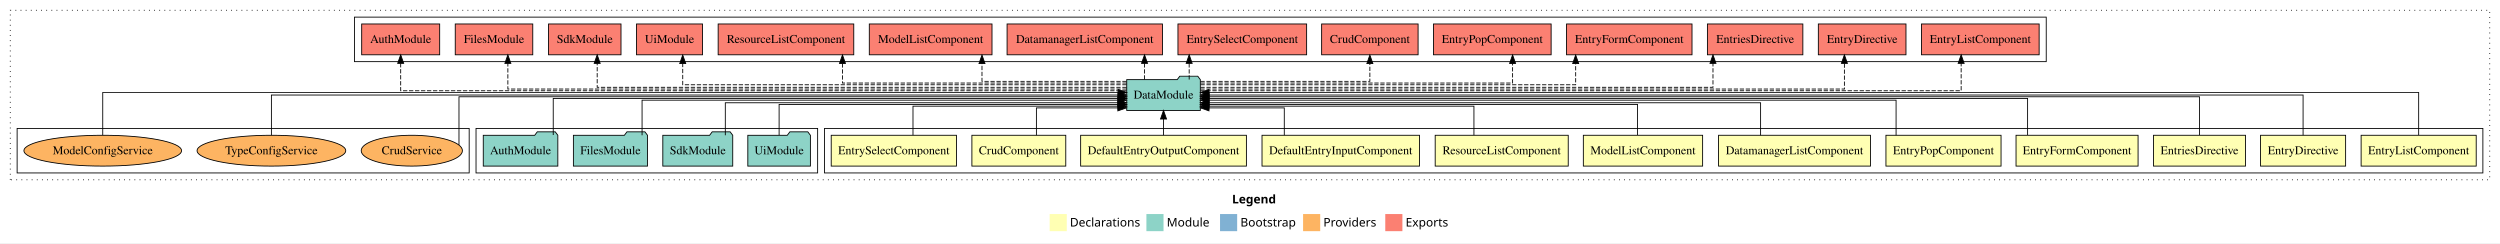
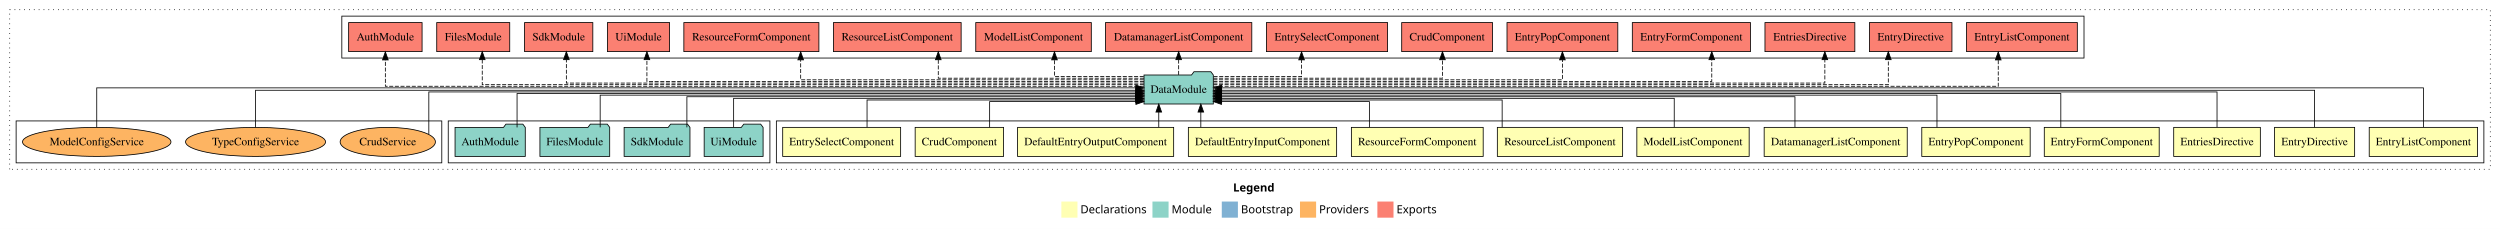
- <svg xmlns="http://www.w3.org/2000/svg" width="2920pt" height="284pt" viewBox="0.00 0.00 2920.00 284.00">
+ <svg xmlns="http://www.w3.org/2000/svg" width="3101pt" height="284pt" viewBox="0.00 0.00 3101.00 284.00">
  <g id="graph0" class="graph" transform="scale(1 1) rotate(0) translate(4 280)">
-     <polygon fill="#ffffff" stroke="transparent" points="-4,4 -4,-280 2916,-280 2916,4 -4,4" />
-     <text text-anchor="start" x="1435.009" y="-42.4" font-family="sans-serif" font-weight="bold" font-size="14.00" fill="#000000">Legend</text>
-     <polygon fill="#ffffb3" stroke="transparent" points="1222,-10 1222,-30 1242,-30 1242,-10 1222,-10" />
-     <text text-anchor="start" x="1245.629" y="-15.4" font-family="sans-serif" font-size="14.00" fill="#000000">  Declarations</text>
-     <polygon fill="#8dd3c7" stroke="transparent" points="1335,-10 1335,-30 1355,-30 1355,-10 1335,-10" />
-     <text text-anchor="start" x="1358.725" y="-15.4" font-family="sans-serif" font-size="14.00" fill="#000000">  Module</text>
-     <polygon fill="#80b1d3" stroke="transparent" points="1421,-10 1421,-30 1441,-30 1441,-10 1421,-10" />
-     <text text-anchor="start" x="1444.781" y="-15.4" font-family="sans-serif" font-size="14.00" fill="#000000">  Bootstrap</text>
-     <polygon fill="#fdb462" stroke="transparent" points="1518,-10 1518,-30 1538,-30 1538,-10 1518,-10" />
-     <text text-anchor="start" x="1541.673" y="-15.4" font-family="sans-serif" font-size="14.00" fill="#000000">  Providers</text>
-     <polygon fill="#fb8072" stroke="transparent" points="1614,-10 1614,-30 1634,-30 1634,-10 1614,-10" />
-     <text text-anchor="start" x="1637.726" y="-15.4" font-family="sans-serif" font-size="14.00" fill="#000000">  Exports</text>
+     <polygon fill="#ffffff" stroke="transparent" points="-4,4 -4,-280 3097,-280 3097,4 -4,4" />
+     <text text-anchor="start" x="1525.509" y="-42.4" font-family="sans-serif" font-weight="bold" font-size="14.00" fill="#000000">Legend</text>
+     <polygon fill="#ffffb3" stroke="transparent" points="1312.5,-10 1312.5,-30 1332.5,-30 1332.5,-10 1312.5,-10" />
+     <text text-anchor="start" x="1336.129" y="-15.4" font-family="sans-serif" font-size="14.00" fill="#000000">  Declarations</text>
+     <polygon fill="#8dd3c7" stroke="transparent" points="1425.5,-10 1425.5,-30 1445.5,-30 1445.5,-10 1425.5,-10" />
+     <text text-anchor="start" x="1449.225" y="-15.4" font-family="sans-serif" font-size="14.00" fill="#000000">  Module</text>
+     <polygon fill="#80b1d3" stroke="transparent" points="1511.5,-10 1511.5,-30 1531.5,-30 1531.5,-10 1511.5,-10" />
+     <text text-anchor="start" x="1535.281" y="-15.4" font-family="sans-serif" font-size="14.00" fill="#000000">  Bootstrap</text>
+     <polygon fill="#fdb462" stroke="transparent" points="1608.5,-10 1608.5,-30 1628.5,-30 1628.5,-10 1608.5,-10" />
+     <text text-anchor="start" x="1632.173" y="-15.4" font-family="sans-serif" font-size="14.00" fill="#000000">  Providers</text>
+     <polygon fill="#fb8072" stroke="transparent" points="1704.5,-10 1704.5,-30 1724.5,-30 1724.5,-10 1704.5,-10" />
+     <text text-anchor="start" x="1728.226" y="-15.4" font-family="sans-serif" font-size="14.00" fill="#000000">  Exports</text>
    <g id="clust1" class="cluster">
-       <polygon fill="none" stroke="#000000" stroke-dasharray="1,5" points="8,-70 8,-268 2904,-268 2904,-70 8,-70" />
+       <polygon fill="none" stroke="#000000" stroke-dasharray="1,5" points="8,-70 8,-268 3085,-268 3085,-70 8,-70" />
    </g>
    <g id="clust2" class="cluster">
-       <polygon fill="none" stroke="#000000" points="959,-78 959,-130 2896,-130 2896,-78 959,-78" />
-     </g>
-     <g id="clust15" class="cluster">
+       <polygon fill="none" stroke="#000000" points="959,-78 959,-130 3077,-130 3077,-78 959,-78" />
+     </g>
+     <g id="clust16" class="cluster">
      <polygon fill="none" stroke="#000000" points="552,-78 552,-130 951,-130 951,-78 552,-78" />
    </g>
-     <g id="clust16" class="cluster">
-       <polygon fill="none" stroke="#000000" points="410,-208 410,-260 2386,-260 2386,-208 410,-208" />
-     </g>
-     <g id="clust18" class="cluster">
+     <g id="clust17" class="cluster">
+       <polygon fill="none" stroke="#000000" points="420,-208 420,-260 2581,-260 2581,-208 420,-208" />
+     </g>
+     <g id="clust19" class="cluster">
      <polygon fill="none" stroke="#000000" points="16,-78 16,-130 544,-130 544,-78 16,-78" />
    </g>
    <g id="node1" class="node">
-       <polygon fill="#ffffb3" stroke="#000000" points="2888.215,-122 2753.785,-122 2753.785,-86 2888.215,-86 2888.215,-122" />
-       <text text-anchor="middle" x="2821" y="-99.8" font-family="Times,serif" font-size="14.00" fill="#000000">EntryListComponent</text>
-     </g>
-     <g id="node13" class="node">
-       <polygon fill="#8dd3c7" stroke="#000000" points="1397.976,-187 1394.976,-191 1373.976,-191 1370.976,-187 1312.024,-187 1312.024,-151 1397.976,-151 1397.976,-187" />
-       <text text-anchor="middle" x="1355" y="-164.8" font-family="Times,serif" font-size="14.00" fill="#000000">DataModule</text>
+       <polygon fill="#ffffb3" stroke="#000000" points="3069.215,-122 2934.785,-122 2934.785,-86 3069.215,-86 3069.215,-122" />
+       <text text-anchor="middle" x="3002" y="-99.8" font-family="Times,serif" font-size="14.00" fill="#000000">EntryListComponent</text>
+     </g>
+     <g id="node14" class="node">
+       <polygon fill="#8dd3c7" stroke="#000000" points="1500.976,-187 1497.976,-191 1476.976,-191 1473.976,-187 1415.024,-187 1415.024,-151 1500.976,-151 1500.976,-187" />
+       <text text-anchor="middle" x="1458" y="-164.8" font-family="Times,serif" font-size="14.00" fill="#000000">DataModule</text>
    </g>
    <g id="edge1" class="edge">
-       <path fill="none" stroke="#000000" d="M2821,-122.223C2821,-142.365 2821,-172 2821,-172 2821,-172 1408.081,-172 1408.081,-172" />
-       <polygon fill="#000000" stroke="#000000" points="1408.081,-168.5 1398.081,-172 1408.081,-175.5 1408.081,-168.5" />
+       <path fill="none" stroke="#000000" d="M3002,-122.308C3002,-142.145 3002,-171 3002,-171 3002,-171 1511.313,-171 1511.313,-171" />
+       <polygon fill="#000000" stroke="#000000" points="1511.313,-167.5 1501.313,-171 1511.313,-174.5 1511.313,-167.5" />
    </g>
    <g id="node2" class="node">
-       <polygon fill="#ffffb3" stroke="#000000" points="2735.687,-122 2636.313,-122 2636.313,-86 2735.687,-86 2735.687,-122" />
-       <text text-anchor="middle" x="2686" y="-99.8" font-family="Times,serif" font-size="14.00" fill="#000000">EntryDirective</text>
+       <polygon fill="#ffffb3" stroke="#000000" points="2916.687,-122 2817.313,-122 2817.313,-86 2916.687,-86 2916.687,-122" />
+       <text text-anchor="middle" x="2867" y="-99.8" font-family="Times,serif" font-size="14.00" fill="#000000">EntryDirective</text>
    </g>
    <g id="edge2" class="edge">
-       <path fill="none" stroke="#000000" d="M2686,-122.106C2686,-141.339 2686,-169 2686,-169 2686,-169 1408.152,-169 1408.152,-169" />
-       <polygon fill="#000000" stroke="#000000" points="1408.152,-165.5 1398.152,-169 1408.152,-172.5 1408.152,-165.5" />
+       <path fill="none" stroke="#000000" d="M2867,-122.169C2867,-141.09 2867,-168 2867,-168 2867,-168 1511.325,-168 1511.325,-168" />
+       <polygon fill="#000000" stroke="#000000" points="1511.325,-164.5 1501.325,-168 1511.325,-171.5 1511.325,-164.5" />
    </g>
    <g id="node3" class="node">
-       <polygon fill="#ffffb3" stroke="#000000" points="2618.737,-122 2511.263,-122 2511.263,-86 2618.737,-86 2618.737,-122" />
-       <text text-anchor="middle" x="2565" y="-99.8" font-family="Times,serif" font-size="14.00" fill="#000000">EntriesDirective</text>
+       <polygon fill="#ffffb3" stroke="#000000" points="2799.737,-122 2692.263,-122 2692.263,-86 2799.737,-86 2799.737,-122" />
+       <text text-anchor="middle" x="2746" y="-99.8" font-family="Times,serif" font-size="14.00" fill="#000000">EntriesDirective</text>
    </g>
    <g id="edge3" class="edge">
-       <path fill="none" stroke="#000000" d="M2565,-122.222C2565,-140.828 2565,-167 2565,-167 2565,-167 1408.064,-167 1408.064,-167" />
-       <polygon fill="#000000" stroke="#000000" points="1408.065,-163.5 1398.064,-167 1408.064,-170.5 1408.065,-163.5" />
+       <path fill="none" stroke="#000000" d="M2746,-122.267C2746,-140.555 2746,-166 2746,-166 2746,-166 1511.222,-166 1511.222,-166" />
+       <polygon fill="#000000" stroke="#000000" points="1511.222,-162.5 1501.222,-166 1511.222,-169.5 1511.222,-162.5" />
    </g>
    <g id="node4" class="node">
-       <polygon fill="#ffffb3" stroke="#000000" points="2493.27,-122 2350.73,-122 2350.73,-86 2493.27,-86 2493.27,-122" />
-       <text text-anchor="middle" x="2422" y="-99.8" font-family="Times,serif" font-size="14.00" fill="#000000">EntryFormComponent</text>
+       <polygon fill="#ffffb3" stroke="#000000" points="2674.27,-122 2531.73,-122 2531.73,-86 2674.27,-86 2674.27,-122" />
+       <text text-anchor="middle" x="2603" y="-99.8" font-family="Times,serif" font-size="14.00" fill="#000000">EntryFormComponent</text>
    </g>
    <g id="edge4" class="edge">
-       <path fill="none" stroke="#000000" d="M2364.236,-122.302C2364.236,-140.27 2364.236,-165 2364.236,-165 2364.236,-165 1408.043,-165 1408.043,-165" />
-       <polygon fill="#000000" stroke="#000000" points="1408.043,-161.5 1398.043,-165 1408.043,-168.5 1408.043,-161.5" />
+       <path fill="none" stroke="#000000" d="M2552.236,-122.002C2552.236,-139.675 2552.236,-164 2552.236,-164 2552.236,-164 1511.232,-164 1511.232,-164" />
+       <polygon fill="#000000" stroke="#000000" points="1511.232,-160.5 1501.232,-164 1511.232,-167.5 1511.232,-160.5" />
    </g>
    <g id="node5" class="node">
-       <polygon fill="#ffffb3" stroke="#000000" points="2333.219,-122 2198.781,-122 2198.781,-86 2333.219,-86 2333.219,-122" />
-       <text text-anchor="middle" x="2266" y="-99.8" font-family="Times,serif" font-size="14.00" fill="#000000">EntryPopComponent</text>
+       <polygon fill="#ffffb3" stroke="#000000" points="2514.219,-122 2379.781,-122 2379.781,-86 2514.219,-86 2514.219,-122" />
+       <text text-anchor="middle" x="2447" y="-99.8" font-family="Times,serif" font-size="14.00" fill="#000000">EntryPopComponent</text>
    </g>
    <g id="edge5" class="edge">
-       <path fill="none" stroke="#000000" d="M2210.617,-122.022C2210.617,-139.373 2210.617,-163 2210.617,-163 2210.617,-163 1408.016,-163 1408.016,-163" />
-       <polygon fill="#000000" stroke="#000000" points="1408.017,-159.5 1398.016,-163 1408.016,-166.5 1408.017,-159.5" />
+       <path fill="none" stroke="#000000" d="M2398.617,-122.034C2398.617,-139.06 2398.617,-162 2398.617,-162 2398.617,-162 1511.17,-162 1511.17,-162" />
+       <polygon fill="#000000" stroke="#000000" points="1511.17,-158.5 1501.17,-162 1511.17,-165.5 1511.17,-158.5" />
    </g>
    <g id="node6" class="node">
-       <polygon fill="#ffffb3" stroke="#000000" points="2180.732,-122 2003.268,-122 2003.268,-86 2180.732,-86 2180.732,-122" />
-       <text text-anchor="middle" x="2092" y="-99.8" font-family="Times,serif" font-size="14.00" fill="#000000">DatamanagerListComponent</text>
+       <polygon fill="#ffffb3" stroke="#000000" points="2361.732,-122 2184.268,-122 2184.268,-86 2361.732,-86 2361.732,-122" />
+       <text text-anchor="middle" x="2273" y="-99.8" font-family="Times,serif" font-size="14.00" fill="#000000">DatamanagerListComponent</text>
    </g>
    <g id="edge6" class="edge">
-       <path fill="none" stroke="#000000" d="M2052.376,-122.027C2052.376,-138.398 2052.376,-160 2052.376,-160 2052.376,-160 1408.098,-160 1408.098,-160" />
-       <polygon fill="#000000" stroke="#000000" points="1408.098,-156.5 1398.098,-160 1408.098,-163.5 1408.098,-156.5" />
+       <path fill="none" stroke="#000000" d="M2222.461,-122.027C2222.461,-138.398 2222.461,-160 2222.461,-160 2222.461,-160 1511.014,-160 1511.014,-160" />
+       <polygon fill="#000000" stroke="#000000" points="1511.015,-156.5 1501.014,-160 1511.014,-163.5 1511.015,-156.5" />
    </g>
    <g id="node7" class="node">
-       <polygon fill="#ffffb3" stroke="#000000" points="1984.661,-122 1845.339,-122 1845.339,-86 1984.661,-86 1984.661,-122" />
-       <text text-anchor="middle" x="1915" y="-99.8" font-family="Times,serif" font-size="14.00" fill="#000000">ModelListComponent</text>
+       <polygon fill="#ffffb3" stroke="#000000" points="2165.661,-122 2026.339,-122 2026.339,-86 2165.661,-86 2165.661,-122" />
+       <text text-anchor="middle" x="2096" y="-99.8" font-family="Times,serif" font-size="14.00" fill="#000000">ModelListComponent</text>
    </g>
    <g id="edge7" class="edge">
-       <path fill="none" stroke="#000000" d="M1908.652,-122.282C1908.652,-137.948 1908.652,-158 1908.652,-158 1908.652,-158 1407.984,-158 1407.984,-158" />
-       <polygon fill="#000000" stroke="#000000" points="1407.984,-154.5 1397.984,-158 1407.983,-161.5 1407.984,-154.5" />
+       <path fill="none" stroke="#000000" d="M2072.723,-122.282C2072.723,-137.948 2072.723,-158 2072.723,-158 2072.723,-158 1511.226,-158 1511.226,-158" />
+       <polygon fill="#000000" stroke="#000000" points="1511.226,-154.5 1501.226,-158 1511.226,-161.5 1511.226,-154.5" />
    </g>
    <g id="node8" class="node">
-       <polygon fill="#ffffb3" stroke="#000000" points="1827.697,-122 1672.303,-122 1672.303,-86 1827.697,-86 1827.697,-122" />
-       <text text-anchor="middle" x="1750" y="-99.8" font-family="Times,serif" font-size="14.00" fill="#000000">ResourceListComponent</text>
+       <polygon fill="#ffffb3" stroke="#000000" points="2008.697,-122 1853.303,-122 1853.303,-86 2008.697,-86 2008.697,-122" />
+       <text text-anchor="middle" x="1931" y="-99.8" font-family="Times,serif" font-size="14.00" fill="#000000">ResourceListComponent</text>
    </g>
    <g id="edge8" class="edge">
-       <path fill="none" stroke="#000000" d="M1717.554,-122.187C1717.554,-137.182 1717.554,-156 1717.554,-156 1717.554,-156 1408.014,-156 1408.014,-156" />
-       <polygon fill="#000000" stroke="#000000" points="1408.014,-152.5 1398.014,-156 1408.013,-159.5 1408.014,-152.5" />
+       <path fill="none" stroke="#000000" d="M1859.271,-122.187C1859.271,-137.182 1859.271,-156 1859.271,-156 1859.271,-156 1511.324,-156 1511.324,-156" />
+       <polygon fill="#000000" stroke="#000000" points="1511.324,-152.5 1501.324,-156 1511.324,-159.5 1511.324,-152.5" />
    </g>
    <g id="node9" class="node">
+       <polygon fill="#ffffb3" stroke="#000000" points="1835.752,-122 1672.248,-122 1672.248,-86 1835.752,-86 1835.752,-122" />
+       <text text-anchor="middle" x="1754" y="-99.8" font-family="Times,serif" font-size="14.00" fill="#000000">ResourceFormComponent</text>
+     </g>
+     <g id="edge9" class="edge">
+       <path fill="none" stroke="#000000" d="M1694.598,-122.051C1694.598,-136.373 1694.598,-154 1694.598,-154 1694.598,-154 1511.121,-154 1511.121,-154" />
+       <polygon fill="#000000" stroke="#000000" points="1511.121,-150.5 1501.121,-154 1511.121,-157.5 1511.121,-150.5" />
+     </g>
+     <g id="node10" class="node">
      <polygon fill="#ffffb3" stroke="#000000" points="1653.965,-122 1470.035,-122 1470.035,-86 1653.965,-86 1653.965,-122" />
      <text text-anchor="middle" x="1562" y="-99.8" font-family="Times,serif" font-size="14.00" fill="#000000">DefaultEntryInputComponent</text>
    </g>
-     <g id="edge9" class="edge">
-       <path fill="none" stroke="#000000" d="M1496.045,-122.051C1496.045,-136.373 1496.045,-154 1496.045,-154 1496.045,-154 1408.084,-154 1408.084,-154" />
-       <polygon fill="#000000" stroke="#000000" points="1408.084,-150.5 1398.084,-154 1408.084,-157.5 1408.084,-150.5" />
-     </g>
-     <g id="node10" class="node">
+     <g id="edge10" class="edge">
+       <path fill="none" stroke="#000000" d="M1485.503,-122.106C1485.503,-122.106 1485.503,-140.991 1485.503,-140.991" />
+       <polygon fill="#000000" stroke="#000000" points="1482.003,-140.991 1485.503,-150.991 1489.003,-140.991 1482.003,-140.991" />
+     </g>
+     <g id="node11" class="node">
      <polygon fill="#ffffb3" stroke="#000000" points="1451.802,-122 1258.198,-122 1258.198,-86 1451.802,-86 1451.802,-122" />
      <text text-anchor="middle" x="1355" y="-99.8" font-family="Times,serif" font-size="14.00" fill="#000000">DefaultEntryOutputComponent</text>
    </g>
-     <g id="edge10" class="edge">
-       <path fill="none" stroke="#000000" d="M1355,-122.106C1355,-122.106 1355,-140.991 1355,-140.991" />
-       <polygon fill="#000000" stroke="#000000" points="1351.5,-140.991 1355,-150.991 1358.5,-140.991 1351.5,-140.991" />
-     </g>
-     <g id="node11" class="node">
+     <g id="edge11" class="edge">
+       <path fill="none" stroke="#000000" d="M1433.331,-122.106C1433.331,-122.106 1433.331,-140.991 1433.331,-140.991" />
+       <polygon fill="#000000" stroke="#000000" points="1429.831,-140.991 1433.331,-150.991 1436.831,-140.991 1429.831,-140.991" />
+     </g>
+     <g id="node12" class="node">
      <polygon fill="#ffffb3" stroke="#000000" points="1240.83,-122 1131.17,-122 1131.17,-86 1240.83,-86 1240.83,-122" />
      <text text-anchor="middle" x="1186" y="-99.8" font-family="Times,serif" font-size="14.00" fill="#000000">CrudComponent</text>
    </g>
-     <g id="edge11" class="edge">
-       <path fill="none" stroke="#000000" d="M1206.524,-122.051C1206.524,-136.373 1206.524,-154 1206.524,-154 1206.524,-154 1301.656,-154 1301.656,-154" />
-       <polygon fill="#000000" stroke="#000000" points="1301.656,-157.5 1311.656,-154 1301.656,-150.5 1301.656,-157.5" />
-     </g>
-     <g id="node12" class="node">
+     <g id="edge12" class="edge">
+       <path fill="none" stroke="#000000" d="M1223.542,-122.051C1223.542,-136.373 1223.542,-154 1223.542,-154 1223.542,-154 1404.997,-154 1404.997,-154" />
+       <polygon fill="#000000" stroke="#000000" points="1404.997,-157.5 1414.997,-154 1404.997,-150.5 1404.997,-157.5" />
+     </g>
+     <g id="node13" class="node">
      <polygon fill="#ffffb3" stroke="#000000" points="1113.144,-122 966.856,-122 966.856,-86 1113.144,-86 1113.144,-122" />
      <text text-anchor="middle" x="1040" y="-99.8" font-family="Times,serif" font-size="14.00" fill="#000000">EntrySelectComponent</text>
    </g>
-     <g id="edge12" class="edge">
-       <path fill="none" stroke="#000000" d="M1062.371,-122.187C1062.371,-137.182 1062.371,-156 1062.371,-156 1062.371,-156 1301.822,-156 1301.822,-156" />
-       <polygon fill="#000000" stroke="#000000" points="1301.822,-159.5 1311.822,-156 1301.822,-152.5 1301.822,-159.5" />
-     </g>
-     <g id="node18" class="node">
-       <polygon fill="#fb8072" stroke="#000000" points="2377.715,-252 2240.285,-252 2240.285,-216 2377.715,-216 2377.715,-252" />
-       <text text-anchor="middle" x="2309" y="-229.8" font-family="Times,serif" font-size="14.00" fill="#000000">EntryListComponent </text>
-     </g>
-     <g id="edge17" class="edge">
-       <path fill="none" stroke="#000000" stroke-dasharray="5,2" d="M1398.066,-174C1581.288,-174 2286.626,-174 2286.626,-174 2286.626,-174 2286.626,-205.998 2286.626,-205.998" />
-       <polygon fill="#000000" stroke="#000000" points="2283.126,-205.998 2286.626,-215.998 2290.126,-205.998 2283.126,-205.998" />
+     <g id="edge13" class="edge">
+       <path fill="none" stroke="#000000" d="M1071.487,-122.187C1071.487,-137.182 1071.487,-156 1071.487,-156 1071.487,-156 1404.787,-156 1404.787,-156" />
+       <polygon fill="#000000" stroke="#000000" points="1404.787,-159.5 1414.787,-156 1404.787,-152.5 1404.787,-159.5" />
    </g>
    <g id="node19" class="node">
-       <polygon fill="#fb8072" stroke="#000000" points="2222.187,-252 2119.813,-252 2119.813,-216 2222.187,-216 2222.187,-252" />
-       <text text-anchor="middle" x="2171" y="-229.8" font-family="Times,serif" font-size="14.00" fill="#000000">EntryDirective </text>
+       <polygon fill="#fb8072" stroke="#000000" points="2572.715,-252 2435.285,-252 2435.285,-216 2572.715,-216 2572.715,-252" />
+       <text text-anchor="middle" x="2504" y="-229.8" font-family="Times,serif" font-size="14.00" fill="#000000">EntryListComponent </text>
    </g>
    <g id="edge18" class="edge">
-       <path fill="none" stroke="#000000" stroke-dasharray="5,2" d="M1398.039,-176C1563.608,-176 2150.261,-176 2150.261,-176 2150.261,-176 2150.261,-205.966 2150.261,-205.966" />
-       <polygon fill="#000000" stroke="#000000" points="2146.762,-205.966 2150.261,-215.966 2153.762,-205.966 2146.762,-205.966" />
+       <path fill="none" stroke="#000000" stroke-dasharray="5,2" d="M1501.034,-173C1694.533,-173 2474.626,-173 2474.626,-173 2474.626,-173 2474.626,-205.698 2474.626,-205.698" />
+       <polygon fill="#000000" stroke="#000000" points="2471.126,-205.698 2474.626,-215.698 2478.126,-205.698 2471.126,-205.698" />
    </g>
    <g id="node20" class="node">
-       <polygon fill="#fb8072" stroke="#000000" points="2101.737,-252 1990.263,-252 1990.263,-216 2101.737,-216 2101.737,-252" />
-       <text text-anchor="middle" x="2046" y="-229.8" font-family="Times,serif" font-size="14.00" fill="#000000">EntriesDirective </text>
+       <polygon fill="#fb8072" stroke="#000000" points="2417.187,-252 2314.813,-252 2314.813,-216 2417.187,-216 2417.187,-252" />
+       <text text-anchor="middle" x="2366" y="-229.8" font-family="Times,serif" font-size="14.00" fill="#000000">EntryDirective </text>
    </g>
    <g id="edge19" class="edge">
-       <path fill="none" stroke="#000000" stroke-dasharray="5,2" d="M1398.104,-178C1541.994,-178 1996.758,-178 1996.758,-178 1996.758,-178 1996.758,-205.973 1996.758,-205.973" />
-       <polygon fill="#000000" stroke="#000000" points="1993.258,-205.973 1996.758,-215.973 2000.258,-205.973 1993.258,-205.973" />
+       <path fill="none" stroke="#000000" stroke-dasharray="5,2" d="M1501.053,-175C1677.782,-175 2338.261,-175 2338.261,-175 2338.261,-175 2338.261,-205.977 2338.261,-205.977" />
+       <polygon fill="#000000" stroke="#000000" points="2334.762,-205.977 2338.261,-215.977 2341.762,-205.977 2334.762,-205.977" />
    </g>
    <g id="node21" class="node">
-       <polygon fill="#fb8072" stroke="#000000" points="1972.27,-252 1825.73,-252 1825.73,-216 1972.27,-216 1972.27,-252" />
-       <text text-anchor="middle" x="1899" y="-229.8" font-family="Times,serif" font-size="14.00" fill="#000000">EntryFormComponent </text>
+       <polygon fill="#fb8072" stroke="#000000" points="2296.737,-252 2185.263,-252 2185.263,-216 2296.737,-216 2296.737,-252" />
+       <text text-anchor="middle" x="2241" y="-229.8" font-family="Times,serif" font-size="14.00" fill="#000000">EntriesDirective </text>
    </g>
    <g id="edge20" class="edge">
-       <path fill="none" stroke="#000000" stroke-dasharray="5,2" d="M1398.143,-181C1516.3,-181 1836.384,-181 1836.384,-181 1836.384,-181 1836.384,-205.76 1836.384,-205.76" />
-       <polygon fill="#000000" stroke="#000000" points="1832.884,-205.76 1836.384,-215.76 1839.884,-205.76 1832.884,-205.76" />
+       <path fill="none" stroke="#000000" stroke-dasharray="5,2" d="M1501.094,-177C1667.582,-177 2259.539,-177 2259.539,-177 2259.539,-177 2259.539,-205.965 2259.539,-205.965" />
+       <polygon fill="#000000" stroke="#000000" points="2256.039,-205.965 2259.539,-215.965 2263.039,-205.965 2256.039,-205.965" />
    </g>
    <g id="node22" class="node">
-       <polygon fill="#fb8072" stroke="#000000" points="1807.719,-252 1670.281,-252 1670.281,-216 1807.719,-216 1807.719,-252" />
-       <text text-anchor="middle" x="1739" y="-229.8" font-family="Times,serif" font-size="14.00" fill="#000000">EntryPopComponent </text>
+       <polygon fill="#fb8072" stroke="#000000" points="2167.27,-252 2020.73,-252 2020.73,-216 2167.27,-216 2167.27,-252" />
+       <text text-anchor="middle" x="2094" y="-229.8" font-family="Times,serif" font-size="14.00" fill="#000000">EntryFormComponent </text>
    </g>
    <g id="edge21" class="edge">
-       <path fill="none" stroke="#000000" stroke-dasharray="5,2" d="M1398.246,-183C1503.174,-183 1762.707,-183 1762.707,-183 1762.707,-183 1762.707,-205.876 1762.707,-205.876" />
-       <polygon fill="#000000" stroke="#000000" points="1759.207,-205.876 1762.707,-215.876 1766.207,-205.876 1759.207,-205.876" />
+       <path fill="none" stroke="#000000" stroke-dasharray="5,2" d="M1501.133,-179C1647.959,-179 2119.277,-179 2119.277,-179 2119.277,-179 2119.277,-205.991 2119.277,-205.991" />
+       <polygon fill="#000000" stroke="#000000" points="2115.777,-205.991 2119.277,-215.991 2122.777,-205.991 2115.777,-205.991" />
    </g>
    <g id="node23" class="node">
-       <polygon fill="#fb8072" stroke="#000000" points="1652.33,-252 1539.67,-252 1539.67,-216 1652.33,-216 1652.33,-252" />
-       <text text-anchor="middle" x="1596" y="-229.8" font-family="Times,serif" font-size="14.00" fill="#000000">CrudComponent </text>
+       <polygon fill="#fb8072" stroke="#000000" points="2002.719,-252 1865.281,-252 1865.281,-216 2002.719,-216 2002.719,-252" />
+       <text text-anchor="middle" x="1934" y="-229.8" font-family="Times,serif" font-size="14.00" fill="#000000">EntryPopComponent </text>
    </g>
    <g id="edge22" class="edge">
-       <path fill="none" stroke="#000000" stroke-dasharray="5,2" d="M1398.086,-185C1467.406,-185 1596,-185 1596,-185 1596,-185 1596,-205.754 1596,-205.754" />
-       <polygon fill="#000000" stroke="#000000" points="1592.5,-205.754 1596,-215.754 1599.5,-205.754 1592.5,-205.754" />
+       <path fill="none" stroke="#000000" stroke-dasharray="5,2" d="M1501.081,-181C1618.253,-181 1934,-181 1934,-181 1934,-181 1934,-205.76 1934,-205.76" />
+       <polygon fill="#000000" stroke="#000000" points="1930.5,-205.76 1934,-215.76 1937.5,-205.76 1930.5,-205.76" />
    </g>
    <g id="node24" class="node">
-       <polygon fill="#fb8072" stroke="#000000" points="1522.144,-252 1371.856,-252 1371.856,-216 1522.144,-216 1522.144,-252" />
-       <text text-anchor="middle" x="1447" y="-229.8" font-family="Times,serif" font-size="14.00" fill="#000000">EntrySelectComponent </text>
+       <polygon fill="#fb8072" stroke="#000000" points="1847.33,-252 1734.67,-252 1734.67,-216 1847.33,-216 1847.33,-252" />
+       <text text-anchor="middle" x="1791" y="-229.8" font-family="Times,serif" font-size="14.00" fill="#000000">CrudComponent </text>
    </g>
    <g id="edge23" class="edge">
-       <path fill="none" stroke="#000000" stroke-dasharray="5,2" d="M1384.958,-187.106C1384.958,-187.106 1384.958,-205.991 1384.958,-205.991" />
-       <polygon fill="#000000" stroke="#000000" points="1381.458,-205.991 1384.958,-215.991 1388.458,-205.991 1381.458,-205.991" />
+       <path fill="none" stroke="#000000" stroke-dasharray="5,2" d="M1501.116,-183C1589.973,-183 1785.231,-183 1785.231,-183 1785.231,-183 1785.231,-205.876 1785.231,-205.876" />
+       <polygon fill="#000000" stroke="#000000" points="1781.731,-205.876 1785.231,-215.876 1788.731,-205.876 1781.731,-205.876" />
    </g>
    <g id="node25" class="node">
-       <polygon fill="#fb8072" stroke="#000000" points="1353.732,-252 1172.268,-252 1172.268,-216 1353.732,-216 1353.732,-252" />
-       <text text-anchor="middle" x="1263" y="-229.8" font-family="Times,serif" font-size="14.00" fill="#000000">DatamanagerListComponent </text>
+       <polygon fill="#fb8072" stroke="#000000" points="1717.144,-252 1566.856,-252 1566.856,-216 1717.144,-216 1717.144,-252" />
+       <text text-anchor="middle" x="1642" y="-229.8" font-family="Times,serif" font-size="14.00" fill="#000000">EntrySelectComponent </text>
    </g>
    <g id="edge24" class="edge">
-       <path fill="none" stroke="#000000" stroke-dasharray="5,2" d="M1332.814,-187.106C1332.814,-187.106 1332.814,-205.991 1332.814,-205.991" />
-       <polygon fill="#000000" stroke="#000000" points="1329.314,-205.991 1332.814,-215.991 1336.314,-205.991 1329.314,-205.991" />
+       <path fill="none" stroke="#000000" stroke-dasharray="5,2" d="M1501.28,-185C1546.352,-185 1610.455,-185 1610.455,-185 1610.455,-185 1610.455,-205.754 1610.455,-205.754" />
+       <polygon fill="#000000" stroke="#000000" points="1606.955,-205.754 1610.455,-215.754 1613.955,-205.754 1606.955,-205.754" />
    </g>
    <g id="node26" class="node">
-       <polygon fill="#fb8072" stroke="#000000" points="1154.661,-252 1011.339,-252 1011.339,-216 1154.661,-216 1154.661,-252" />
-       <text text-anchor="middle" x="1083" y="-229.8" font-family="Times,serif" font-size="14.00" fill="#000000">ModelListComponent </text>
+       <polygon fill="#fb8072" stroke="#000000" points="1548.732,-252 1367.268,-252 1367.268,-216 1548.732,-216 1548.732,-252" />
+       <text text-anchor="middle" x="1458" y="-229.8" font-family="Times,serif" font-size="14.00" fill="#000000">DatamanagerListComponent </text>
    </g>
    <g id="edge25" class="edge">
-       <path fill="none" stroke="#000000" stroke-dasharray="5,2" d="M1311.834,-185C1249.836,-185 1142.958,-185 1142.958,-185 1142.958,-185 1142.958,-205.754 1142.958,-205.754" />
-       <polygon fill="#000000" stroke="#000000" points="1139.458,-205.754 1142.958,-215.754 1146.458,-205.754 1139.458,-205.754" />
+       <path fill="none" stroke="#000000" stroke-dasharray="5,2" d="M1458,-187.106C1458,-187.106 1458,-205.991 1458,-205.991" />
+       <polygon fill="#000000" stroke="#000000" points="1454.5,-205.991 1458,-215.991 1461.5,-205.991 1454.5,-205.991" />
    </g>
    <g id="node27" class="node">
-       <polygon fill="#fb8072" stroke="#000000" points="993.197,-252 834.803,-252 834.803,-216 993.197,-216 993.197,-252" />
-       <text text-anchor="middle" x="914" y="-229.8" font-family="Times,serif" font-size="14.00" fill="#000000">ResourceListComponent </text>
+       <polygon fill="#fb8072" stroke="#000000" points="1349.661,-252 1206.339,-252 1206.339,-216 1349.661,-216 1349.661,-252" />
+       <text text-anchor="middle" x="1278" y="-229.8" font-family="Times,serif" font-size="14.00" fill="#000000">ModelListComponent </text>
    </g>
    <g id="edge26" class="edge">
-       <path fill="none" stroke="#000000" stroke-dasharray="5,2" d="M1311.984,-183C1213.487,-183 980.013,-183 980.013,-183 980.013,-183 980.013,-205.876 980.013,-205.876" />
-       <polygon fill="#000000" stroke="#000000" points="976.513,-205.876 980.013,-215.876 983.513,-205.876 976.513,-205.876" />
+       <path fill="none" stroke="#000000" stroke-dasharray="5,2" d="M1414.683,-185C1369.123,-185 1303.965,-185 1303.965,-185 1303.965,-185 1303.965,-205.754 1303.965,-205.754" />
+       <polygon fill="#000000" stroke="#000000" points="1300.465,-205.754 1303.965,-215.754 1307.465,-205.754 1300.465,-205.754" />
    </g>
    <g id="node28" class="node">
-       <polygon fill="#fb8072" stroke="#000000" points="816.547,-252 739.453,-252 739.453,-216 816.547,-216 816.547,-252" />
-       <text text-anchor="middle" x="778" y="-229.8" font-family="Times,serif" font-size="14.00" fill="#000000">UiModule </text>
+       <polygon fill="#fb8072" stroke="#000000" points="1188.197,-252 1029.803,-252 1029.803,-216 1188.197,-216 1188.197,-252" />
+       <text text-anchor="middle" x="1109" y="-229.8" font-family="Times,serif" font-size="14.00" fill="#000000">ResourceListComponent </text>
    </g>
    <g id="edge27" class="edge">
-       <path fill="none" stroke="#000000" stroke-dasharray="5,2" d="M1311.867,-181C1180.368,-181 793.429,-181 793.429,-181 793.429,-181 793.429,-205.76 793.429,-205.76" />
-       <polygon fill="#000000" stroke="#000000" points="789.929,-205.76 793.429,-215.76 796.929,-205.76 789.929,-205.76" />
+       <path fill="none" stroke="#000000" stroke-dasharray="5,2" d="M1414.964,-183C1332.395,-183 1159.842,-183 1159.842,-183 1159.842,-183 1159.842,-205.876 1159.842,-205.876" />
+       <polygon fill="#000000" stroke="#000000" points="1156.342,-205.876 1159.842,-215.876 1163.342,-205.876 1156.342,-205.876" />
    </g>
    <g id="node29" class="node">
-       <polygon fill="#fb8072" stroke="#000000" points="721.333,-252 636.667,-252 636.667,-216 721.333,-216 721.333,-252" />
-       <text text-anchor="middle" x="679" y="-229.8" font-family="Times,serif" font-size="14.00" fill="#000000">SdkModule </text>
+       <polygon fill="#fb8072" stroke="#000000" points="1011.752,-252 844.248,-252 844.248,-216 1011.752,-216 1011.752,-252" />
+       <text text-anchor="middle" x="928" y="-229.8" font-family="Times,serif" font-size="14.00" fill="#000000">ResourceFormComponent </text>
    </g>
    <g id="edge28" class="edge">
-       <path fill="none" stroke="#000000" stroke-dasharray="5,2" d="M1311.853,-178C1164.981,-178 693.515,-178 693.515,-178 693.515,-178 693.515,-205.973 693.515,-205.973" />
-       <polygon fill="#000000" stroke="#000000" points="690.015,-205.973 693.515,-215.973 697.015,-205.973 690.015,-205.973" />
+       <path fill="none" stroke="#000000" stroke-dasharray="5,2" d="M1414.732,-181C1298.665,-181 989.152,-181 989.152,-181 989.152,-181 989.152,-205.76 989.152,-205.76" />
+       <polygon fill="#000000" stroke="#000000" points="985.652,-205.76 989.152,-215.76 992.652,-205.76 985.652,-205.76" />
    </g>
    <g id="node30" class="node">
-       <polygon fill="#fb8072" stroke="#000000" points="618.273,-252 527.727,-252 527.727,-216 618.273,-216 618.273,-252" />
-       <text text-anchor="middle" x="573" y="-229.8" font-family="Times,serif" font-size="14.00" fill="#000000">FilesModule </text>
+       <polygon fill="#fb8072" stroke="#000000" points="826.547,-252 749.453,-252 749.453,-216 826.547,-216 826.547,-252" />
+       <text text-anchor="middle" x="788" y="-229.8" font-family="Times,serif" font-size="14.00" fill="#000000">UiModule </text>
    </g>
    <g id="edge29" class="edge">
-       <path fill="none" stroke="#000000" stroke-dasharray="5,2" d="M1311.909,-176C1150.268,-176 589.182,-176 589.182,-176 589.182,-176 589.182,-205.966 589.182,-205.966" />
-       <polygon fill="#000000" stroke="#000000" points="585.682,-205.966 589.182,-215.966 592.682,-205.966 585.682,-205.966" />
+       <path fill="none" stroke="#000000" stroke-dasharray="5,2" d="M1414.978,-179C1268.53,-179 798.429,-179 798.429,-179 798.429,-179 798.429,-205.991 798.429,-205.991" />
+       <polygon fill="#000000" stroke="#000000" points="794.929,-205.991 798.429,-215.991 801.929,-205.991 794.929,-205.991" />
    </g>
    <g id="node31" class="node">
-       <polygon fill="#fb8072" stroke="#000000" points="509.547,-252 418.453,-252 418.453,-216 509.547,-216 509.547,-252" />
-       <text text-anchor="middle" x="464" y="-229.8" font-family="Times,serif" font-size="14.00" fill="#000000">AuthModule </text>
+       <polygon fill="#fb8072" stroke="#000000" points="731.333,-252 646.667,-252 646.667,-216 731.333,-216 731.333,-252" />
+       <text text-anchor="middle" x="689" y="-229.8" font-family="Times,serif" font-size="14.00" fill="#000000">SdkModule </text>
    </g>
    <g id="edge30" class="edge">
-       <path fill="none" stroke="#000000" stroke-dasharray="5,2" d="M1311.724,-174C1133.29,-174 464,-174 464,-174 464,-174 464,-205.998 464,-205.998" />
-       <polygon fill="#000000" stroke="#000000" points="460.5,-205.998 464,-215.998 467.5,-205.998 460.5,-205.998" />
-     </g>
-     <g id="node14" class="node">
+       <path fill="none" stroke="#000000" stroke-dasharray="5,2" d="M1414.991,-177C1254.326,-177 698.515,-177 698.515,-177 698.515,-177 698.515,-205.965 698.515,-205.965" />
+       <polygon fill="#000000" stroke="#000000" points="695.015,-205.965 698.515,-215.965 702.015,-205.965 695.015,-205.965" />
+     </g>
+     <g id="node32" class="node">
+       <polygon fill="#fb8072" stroke="#000000" points="628.273,-252 537.727,-252 537.727,-216 628.273,-216 628.273,-252" />
+       <text text-anchor="middle" x="583" y="-229.8" font-family="Times,serif" font-size="14.00" fill="#000000">FilesModule </text>
+     </g>
+     <g id="edge31" class="edge">
+       <path fill="none" stroke="#000000" stroke-dasharray="5,2" d="M1414.868,-175C1240.133,-175 594.182,-175 594.182,-175 594.182,-175 594.182,-205.977 594.182,-205.977" />
+       <polygon fill="#000000" stroke="#000000" points="590.682,-205.977 594.182,-215.977 597.682,-205.977 590.682,-205.977" />
+     </g>
+     <g id="node33" class="node">
+       <polygon fill="#fb8072" stroke="#000000" points="519.547,-252 428.453,-252 428.453,-216 519.547,-216 519.547,-252" />
+       <text text-anchor="middle" x="474" y="-229.8" font-family="Times,serif" font-size="14.00" fill="#000000">AuthModule </text>
+     </g>
+     <g id="edge32" class="edge">
+       <path fill="none" stroke="#000000" stroke-dasharray="5,2" d="M1414.768,-173C1224.855,-173 474,-173 474,-173 474,-173 474,-205.698 474,-205.698" />
+       <polygon fill="#000000" stroke="#000000" points="470.5,-205.698 474,-215.698 477.5,-205.698 470.5,-205.698" />
+     </g>
+     <g id="node15" class="node">
      <polygon fill="#8dd3c7" stroke="#000000" points="942.548,-122 939.548,-126 918.548,-126 915.548,-122 869.452,-122 869.452,-86 942.548,-86 942.548,-122" />
      <text text-anchor="middle" x="906" y="-99.8" font-family="Times,serif" font-size="14.00" fill="#000000">UiModule</text>
    </g>
-     <g id="edge13" class="edge">
-       <path fill="none" stroke="#000000" d="M906,-122.282C906,-137.948 906,-158 906,-158 906,-158 1301.948,-158 1301.948,-158" />
-       <polygon fill="#000000" stroke="#000000" points="1301.948,-161.5 1311.948,-158 1301.948,-154.5 1301.948,-161.5" />
-     </g>
-     <g id="node15" class="node">
+     <g id="edge14" class="edge">
+       <path fill="none" stroke="#000000" d="M906,-122.282C906,-137.948 906,-158 906,-158 906,-158 1404.686,-158 1404.686,-158" />
+       <polygon fill="#000000" stroke="#000000" points="1404.686,-161.5 1414.686,-158 1404.686,-154.5 1404.686,-161.5" />
+     </g>
+     <g id="node16" class="node">
      <polygon fill="#8dd3c7" stroke="#000000" points="851.833,-122 848.833,-126 827.833,-126 824.833,-122 770.167,-122 770.167,-86 851.833,-86 851.833,-122" />
      <text text-anchor="middle" x="811" y="-99.8" font-family="Times,serif" font-size="14.00" fill="#000000">SdkModule</text>
    </g>
-     <g id="edge14" class="edge">
-       <path fill="none" stroke="#000000" d="M843.159,-122.027C843.159,-138.398 843.159,-160 843.159,-160 843.159,-160 1301.802,-160 1301.802,-160" />
-       <polygon fill="#000000" stroke="#000000" points="1301.802,-163.5 1311.802,-160 1301.802,-156.5 1301.802,-163.5" />
-     </g>
-     <g id="node16" class="node">
+     <g id="edge15" class="edge">
+       <path fill="none" stroke="#000000" d="M848.02,-122.027C848.02,-138.398 848.02,-160 848.02,-160 848.02,-160 1404.621,-160 1404.621,-160" />
+       <polygon fill="#000000" stroke="#000000" points="1404.621,-163.5 1414.621,-160 1404.621,-156.5 1404.621,-163.5" />
+     </g>
+     <g id="node17" class="node">
      <polygon fill="#8dd3c7" stroke="#000000" points="752.273,-122 749.273,-126 728.273,-126 725.273,-122 665.727,-122 665.727,-86 752.273,-86 752.273,-122" />
      <text text-anchor="middle" x="709" y="-99.8" font-family="Times,serif" font-size="14.00" fill="#000000">FilesModule</text>
    </g>
-     <g id="edge15" class="edge">
-       <path fill="none" stroke="#000000" d="M745.932,-122.022C745.932,-139.373 745.932,-163 745.932,-163 745.932,-163 1301.686,-163 1301.686,-163" />
-       <polygon fill="#000000" stroke="#000000" points="1301.686,-166.5 1311.686,-163 1301.686,-159.5 1301.686,-166.5" />
-     </g>
-     <g id="node17" class="node">
+     <g id="edge16" class="edge">
+       <path fill="none" stroke="#000000" d="M740.446,-122.034C740.446,-139.06 740.446,-162 740.446,-162 740.446,-162 1404.996,-162 1404.996,-162" />
+       <polygon fill="#000000" stroke="#000000" points="1404.997,-165.5 1414.996,-162 1404.996,-158.5 1404.997,-165.5" />
+     </g>
+     <g id="node18" class="node">
      <polygon fill="#8dd3c7" stroke="#000000" points="647.548,-122 644.548,-126 623.548,-126 620.548,-122 560.452,-122 560.452,-86 647.548,-86 647.548,-122" />
      <text text-anchor="middle" x="604" y="-99.8" font-family="Times,serif" font-size="14.00" fill="#000000">AuthModule</text>
    </g>
-     <g id="edge16" class="edge">
-       <path fill="none" stroke="#000000" d="M642.179,-122.302C642.179,-140.27 642.179,-165 642.179,-165 642.179,-165 1302.015,-165 1302.015,-165" />
-       <polygon fill="#000000" stroke="#000000" points="1302.015,-168.5 1312.015,-165 1302.015,-161.5 1302.015,-168.5" />
-     </g>
-     <g id="node32" class="node">
+     <g id="edge17" class="edge">
+       <path fill="none" stroke="#000000" d="M637.36,-122.002C637.36,-139.675 637.36,-164 637.36,-164 637.36,-164 1404.747,-164 1404.747,-164" />
+       <polygon fill="#000000" stroke="#000000" points="1404.747,-167.5 1414.747,-164 1404.747,-160.5 1404.747,-167.5" />
+     </g>
+     <g id="node34" class="node">
      <ellipse fill="#fdb462" stroke="#000000" cx="477" cy="-104" rx="59.108" ry="18" />
      <text text-anchor="middle" x="477" y="-99.8" font-family="Times,serif" font-size="14.00" fill="#000000">CrudService</text>
    </g>
-     <g id="edge31" class="edge">
-       <path fill="none" stroke="#000000" d="M532.084,-110.742C532.084,-126.994 532.084,-167 532.084,-167 532.084,-167 1301.915,-167 1301.915,-167" />
-       <polygon fill="#000000" stroke="#000000" points="1301.915,-170.5 1311.915,-167 1301.915,-163.5 1301.915,-170.5" />
-     </g>
-     <g id="node33" class="node">
+     <g id="edge33" class="edge">
+       <path fill="none" stroke="#000000" d="M527.914,-113.416C527.914,-130.761 527.914,-166 527.914,-166 527.914,-166 1405.005,-166 1405.005,-166" />
+       <polygon fill="#000000" stroke="#000000" points="1405.005,-169.5 1415.005,-166 1405.005,-162.5 1405.005,-169.5" />
+     </g>
+     <g id="node35" class="node">
      <ellipse fill="#fdb462" stroke="#000000" cx="313" cy="-104" rx="86.818" ry="18" />
      <text text-anchor="middle" x="313" y="-99.8" font-family="Times,serif" font-size="14.00" fill="#000000">TypeConfigService</text>
    </g>
-     <g id="edge32" class="edge">
-       <path fill="none" stroke="#000000" d="M313,-122.106C313,-141.339 313,-169 313,-169 313,-169 1301.882,-169 1301.882,-169" />
-       <polygon fill="#000000" stroke="#000000" points="1301.882,-172.5 1311.882,-169 1301.882,-165.5 1301.882,-172.5" />
-     </g>
-     <g id="node34" class="node">
+     <g id="edge34" class="edge">
+       <path fill="none" stroke="#000000" d="M313,-122.169C313,-141.09 313,-168 313,-168 313,-168 1404.859,-168 1404.859,-168" />
+       <polygon fill="#000000" stroke="#000000" points="1404.859,-171.5 1414.859,-168 1404.859,-164.5 1404.859,-171.5" />
+     </g>
+     <g id="node36" class="node">
      <ellipse fill="#fdb462" stroke="#000000" cx="116" cy="-104" rx="92.055" ry="18" />
      <text text-anchor="middle" x="116" y="-99.8" font-family="Times,serif" font-size="14.00" fill="#000000">ModelConfigService</text>
    </g>
-     <g id="edge33" class="edge">
-       <path fill="none" stroke="#000000" d="M116,-122.223C116,-142.365 116,-172 116,-172 116,-172 1301.991,-172 1301.991,-172" />
-       <polygon fill="#000000" stroke="#000000" points="1301.991,-175.5 1311.991,-172 1301.991,-168.5 1301.991,-175.5" />
+     <g id="edge35" class="edge">
+       <path fill="none" stroke="#000000" d="M116,-122.308C116,-142.145 116,-171 116,-171 116,-171 1404.869,-171 1404.869,-171" />
+       <polygon fill="#000000" stroke="#000000" points="1404.869,-174.5 1414.869,-171 1404.869,-167.5 1404.869,-174.5" />
    </g>
  </g>
</svg>
